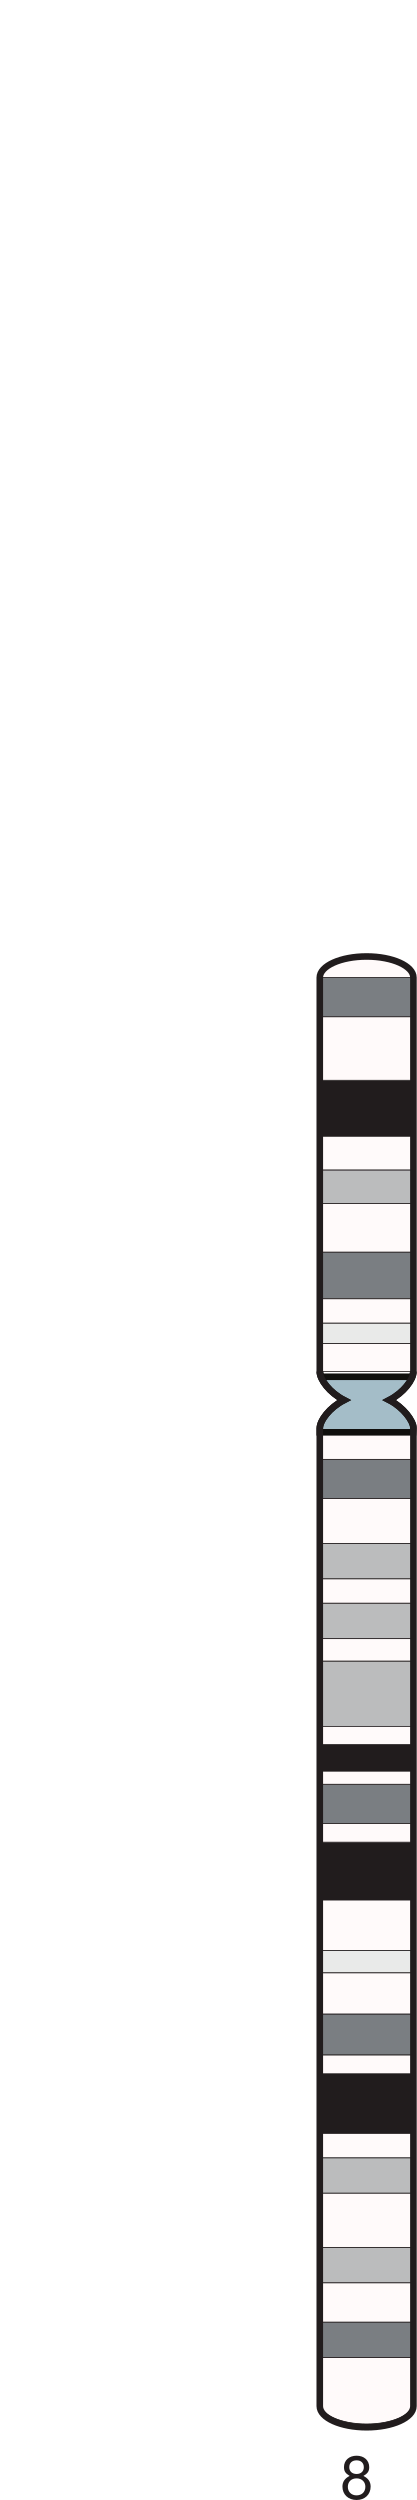
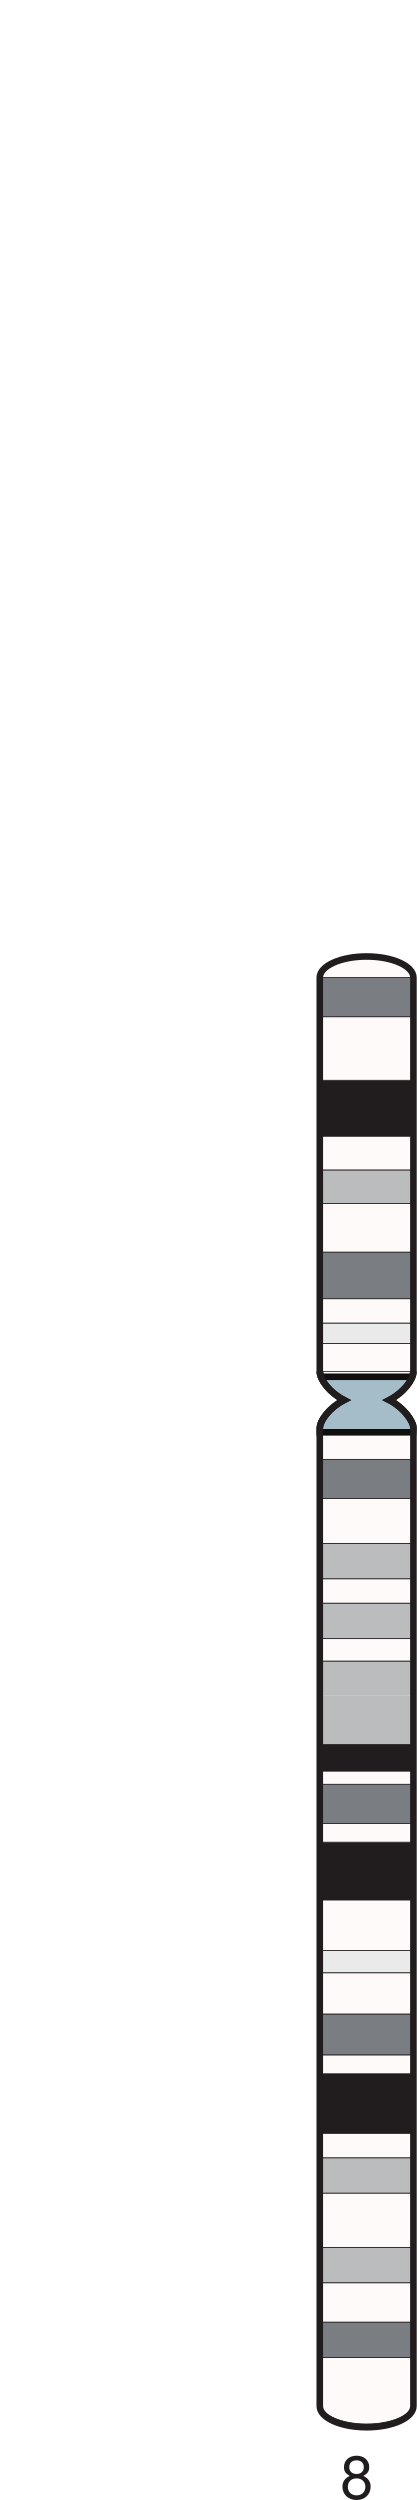
<svg xmlns="http://www.w3.org/2000/svg" contentScriptType="text/ecmascript" zoomAndPan="magnify" contentStyleType="text/css" preserveAspectRatio="xMidYMid meet" version="1.0">
  <g id="chromosome8" title="Chromosome 8">
    <path style="fill:#211c1d;fill-opacity:1;fill-rule:nonzero;stroke:none" id="8p22" d="m 38.796,137.891 11.379,0.0 0.0,-6.799 -11.379,-0.0 0.0,6.799 z " />
    <path style="fill:#211c1d;fill-opacity:1;fill-rule:nonzero;stroke:none" id="8q21.11" d="m 38.796,214.934 11.379,0.0 0.0,-5.438 -11.379,-0.0 0.0,5.438 z " />
    <path style="fill:#211c1d;fill-opacity:1;fill-rule:nonzero;stroke:none" id="8q21.3" d="m 38.796,230.57 11.379,0.0 0.0,-7.024 -11.379,-0.0 0.0,7.024 z " />
    <path style="fill:#211c1d;fill-opacity:1;fill-rule:nonzero;stroke:none" id="8q23.3" d="m 38.796,258.895 11.379,0.0 0.0,-7.249 -11.379,-0.0 0.0,7.249 z " />
    <path style="fill:#e9eae9;fill-opacity:1;fill-rule:nonzero;stroke:none" id="8p11.22" d="m 38.796,163.043 11.379,0.0 0.0,-2.493 -11.379,-0.0 0.0,2.493 z " />
    <path style="fill:none;stroke:#211c1d;stroke-width:0.1;stroke-linecap:butt;stroke-linejoin:miter;stroke-miterlimit:4;stroke-opacity:1;stroke-dasharray:none" id="8p11.22-o" d="m 38.796,163.043 11.379,0.0 0.0,-2.493 -11.379,-0.0 0.0,2.493 z " />
    <path style="fill:#e9eae9;fill-opacity:1;fill-rule:nonzero;stroke:none" id="8q22.2" d="m 38.796,239.405 11.379,0.0 0.0,-2.716 -11.379,-0.0 0.0,2.716 z " />
    <path style="fill:none;stroke:#211c1d;stroke-width:0.1;stroke-linecap:butt;stroke-linejoin:miter;stroke-miterlimit:4;stroke-opacity:1;stroke-dasharray:none" id="8q22.2-o" d="m 38.796,239.405 11.379,0.0 0.0,-2.716 -11.379,-0.0 0.0,2.716 z " />
    <path style="fill:#7a7e82;fill-opacity:1;fill-rule:nonzero;stroke:none" id="8p23.2" d="m 38.796,123.388 11.379,0.0 0.0,-4.76 -11.379,-0.0 0.0,4.76 z " />
    <path style="fill:none;stroke:#211c1d;stroke-width:0.1;stroke-linecap:butt;stroke-linejoin:miter;stroke-miterlimit:4;stroke-opacity:1;stroke-dasharray:none" id="8p23.2-o" d="m 38.796,123.388 11.379,0.0 0.0,-4.76 -11.379,-0.0 0.0,4.76 z " />
    <path style="fill:#7a7e82;fill-opacity:1;fill-rule:nonzero;stroke:none" id="8p12" d="m 38.796,157.605 11.379,0.0 0.0,-5.666 -11.379,-0.0 0.0,5.666 z " />
    <path style="fill:none;stroke:#211c1d;stroke-width:0.1;stroke-linecap:butt;stroke-linejoin:miter;stroke-miterlimit:4;stroke-opacity:1;stroke-dasharray:none" id="8p12-o" d="m 38.796,157.605 11.379,0.0 0.0,-5.666 -11.379,-0.0 0.0,5.666 z " />
    <path style="fill:#7a7e82;fill-opacity:1;fill-rule:nonzero;stroke:none" id="8q11.22" d="m 38.796,181.851 11.379,0.0 0.0,-4.758 -11.379,-0.0 0.0,4.758 z " />
    <path style="fill:none;stroke:#211c1d;stroke-width:0.1;stroke-linecap:butt;stroke-linejoin:miter;stroke-miterlimit:4;stroke-opacity:1;stroke-dasharray:none" id="8q11.22-o" d="m 38.796,181.851 11.379,0.0 0.0,-4.758 -11.379,-0.0 0.0,4.758 z " />
    <path style="fill:#7a7e82;fill-opacity:1;fill-rule:nonzero;stroke:none" id="8q21.13" d="m 38.796,221.279 11.379,0.0 0.0,-4.76 -11.379,-0.0 0.0,4.76 z " />
    <path style="fill:none;stroke:#211c1d;stroke-width:0.1;stroke-linecap:butt;stroke-linejoin:miter;stroke-miterlimit:4;stroke-opacity:1;stroke-dasharray:none" id="8q21.13-o" d="m 38.796,221.279 11.379,0.0 0.0,-4.76 -11.379,-0.0 0.0,4.76 z " />
    <path style="fill:#7a7e82;fill-opacity:1;fill-rule:nonzero;stroke:none" id="8q23.1" d="m 38.796,249.377 11.379,0.0 0.0,-4.985 -11.379,-0.0 0.0,4.985 z " />
    <path style="fill:none;stroke:#211c1d;stroke-width:0.1;stroke-linecap:butt;stroke-linejoin:miter;stroke-miterlimit:4;stroke-opacity:1;stroke-dasharray:none" id="8q23.1-o" d="m 38.796,249.377 11.379,0.0 0.0,-4.985 -11.379,-0.0 0.0,4.985 z " />
    <path style="fill:#7a7e82;fill-opacity:1;fill-rule:nonzero;stroke:none" id="8q24.23" d="m 38.796,286.087 11.379,0.0 0.0,-4.305 -11.379,-0.0 0.0,4.305 z " />
    <path style="fill:none;stroke:#211c1d;stroke-width:0.1;stroke-linecap:butt;stroke-linejoin:miter;stroke-miterlimit:4;stroke-opacity:1;stroke-dasharray:none" id="8q24.23-o" d="m 38.796,286.087 11.379,0.0 0.0,-4.305 -11.379,-0.0 0.0,4.305 z " />
    <path style="fill:#bbbcbd;fill-opacity:1;fill-rule:nonzero;stroke:none" id="8p21.2" d="m 38.796,146.046 11.379,0.0 0.0,-4.078 -11.379,-0.0 0.0,4.078 z " />
    <path style="fill:none;stroke:#211c1d;stroke-width:0.1;stroke-linecap:butt;stroke-linejoin:miter;stroke-miterlimit:4;stroke-opacity:1;stroke-dasharray:none" id="8p21.2-o" d="m 38.796,146.046 11.379,0.0 0.0,-4.078 -11.379,-0.0 0.0,4.078 z " />
    <path style="fill:#bbbcbd;fill-opacity:1;fill-rule:nonzero;stroke:none" id="8q12.1" d="m 38.796,191.596 11.379,0.0 0.0,-4.306 -11.379,-0.0 0.0,4.306 z " />
    <path style="fill:none;stroke:#211c1d;stroke-width:0.1;stroke-linecap:butt;stroke-linejoin:miter;stroke-miterlimit:4;stroke-opacity:1;stroke-dasharray:none" id="8q12.1-o" d="m 38.796,191.596 11.379,0.0 0.0,-4.306 -11.379,-0.0 0.0,4.306 z " />
    <path style="fill:#bbbcbd;fill-opacity:1;fill-rule:nonzero;stroke:none" id="8q12.3" d="m 38.796,198.846 11.379,0.0 0.0,-4.306 -11.379,-0.0 0.0,4.306 z " />
    <path style="fill:none;stroke:#211c1d;stroke-width:0.1;stroke-linecap:butt;stroke-linejoin:miter;stroke-miterlimit:4;stroke-opacity:1;stroke-dasharray:none" id="8q12.3-o" d="m 38.796,198.846 11.379,0.0 0.0,-4.306 -11.379,-0.0 0.0,4.306 z " />
-     <path style="fill:#bbbcbd;fill-opacity:1;fill-rule:nonzero;stroke:none" id="8q13.2" d="m 38.796,211.708 11.379,0.0 0.0,-10.142 -11.379,-0.0 0.0,10.142 z " />
+     <path style="fill:#bbbcbd;fill-opacity:1;fill-rule:nonzero;stroke:none" id="8q13.2" d="m 38.796,205.708 11.379,0.0 0.0,-4.142 -11.379,-0.0 0.0,4.142 z " />
+     <path style="fill:#bbbcbd;fill-opacity:1;fill-rule:nonzero;stroke:none" id="8q13.3" d="m 38.796,211.708 11.379,0.0 0.0,-6 -11.379,-0.0 0.0,6 z " />
    <path style="fill:none;stroke:#211c1d;stroke-width:0.1;stroke-linecap:butt;stroke-linejoin:miter;stroke-miterlimit:4;stroke-opacity:1;stroke-dasharray:none" id="8q13.2-o" d="m 38.796,211.708 11.379,0.0 0.0,-10.142 -11.379,-0.0 0.0,10.142 z " />
    <path style="fill:#bbbcbd;fill-opacity:1;fill-rule:nonzero;stroke:none" id="8q24.21" d="m 38.796,277.022 11.379,0.0 0.0,-4.304 -11.379,-0.0 0.0,4.304 z " />
    <path style="fill:none;stroke:#211c1d;stroke-width:0.1;stroke-linecap:butt;stroke-linejoin:miter;stroke-miterlimit:4;stroke-opacity:1;stroke-dasharray:none" id="8q24.21-o" d="m 38.796,277.022 11.379,0.0 0.0,-4.304 -11.379,-0.0 0.0,4.304 z " />
    <path style="fill:#bbbcbd;fill-opacity:1;fill-rule:nonzero;stroke:none" id="8q24.12" d="m 38.796,266.146 11.379,0.0 0.0,-4.305 -11.379,-0.0 0.0,4.305 z " />
    <path style="fill:none;stroke:#211c1d;stroke-width:0.1;stroke-linecap:butt;stroke-linejoin:miter;stroke-miterlimit:4;stroke-opacity:1;stroke-dasharray:none" id="8q24.12-o" d="m 38.796,266.146 11.379,0.0 0.0,-4.305 -11.379,-0.0 0.0,4.305 z " />
-     <path style="fill:#fffafa;stroke:#211c1d;stroke-width:0.1;stroke-linecap:butt;stroke-linejoin:miter;stroke-miterlimit:4;stroke-opacity:1;stroke-dasharray:none" id="8q12.1-1" d="m 38.796,187.29 11.379,0.0 0,-5.439 -11.379,-0.0 0,5.439 z " />
-     <path style="fill:#fffafa;stroke:#211c1d;stroke-width:0.1;stroke-linecap:butt;stroke-linejoin:miter;stroke-miterlimit:4;stroke-opacity:1;stroke-dasharray:none" id="8q21.13-1" d="m 38.796,216.519 11.379,0.0 0,-1.585 -11.379,-0.0 0,1.585 z " />
-     <path style="fill:#fffafa;stroke:#211c1d;stroke-width:0.1;stroke-linecap:butt;stroke-linejoin:miter;stroke-miterlimit:4;stroke-opacity:1;stroke-dasharray:none" id="8q24.23-1" d="m 38.796,281.783 11.379,0.0 0,-4.76 -11.379,-0.0 0,4.76 z " />
-     <path style="fill:#fffafa;stroke:#211c1d;stroke-width:0.1;stroke-linecap:butt;stroke-linejoin:miter;stroke-miterlimit:4;stroke-opacity:1;stroke-dasharray:none" id="8p12-1" d="m 38.796,160.55 11.379,0.0 0,-2.945 -11.379,-0.0 0,2.945 z " />
-     <path style="fill:#fffafa;stroke:#211c1d;stroke-width:0.1;stroke-linecap:butt;stroke-linejoin:miter;stroke-miterlimit:4;stroke-opacity:1;stroke-dasharray:none" id="8q11.22-1" d="m 38.796,177.093 11.379,0.0 0,-3.285 -11.379,-0.0 0,3.285 z " />
-     <path style="fill:#fffafa;stroke:#211c1d;stroke-width:0.1;stroke-linecap:butt;stroke-linejoin:miter;stroke-miterlimit:4;stroke-opacity:1;stroke-dasharray:none" id="8q23.3-1" d="m 38.796,251.646 11.379,0.0 0,-2.269 -11.379,-0.0 0,2.269 z " />
-     <path style="fill:#fffafa;stroke:#211c1d;stroke-width:0.1;stroke-linecap:butt;stroke-linejoin:miter;stroke-miterlimit:4;stroke-opacity:1;stroke-dasharray:none" id="8p22-1" d="m 38.796,141.968 11.379,0.0 0,-4.077 -11.379,-0.0 0,4.077 z " />
-     <path style="fill:#fffafa;stroke:#211c1d;stroke-width:0.1;stroke-linecap:butt;stroke-linejoin:miter;stroke-miterlimit:4;stroke-opacity:1;stroke-dasharray:none" id="8p21.2-1" d="m 38.796,151.939 11.379,0.0 0,-5.893 -11.379,-0.0 0,5.893 z " />
-     <path style="fill:#fffafa;stroke:#211c1d;stroke-width:0.1;stroke-linecap:butt;stroke-linejoin:miter;stroke-miterlimit:4;stroke-opacity:1;stroke-dasharray:none" id="8q24.12-1" d="m 38.796,261.841 11.379,0.0 0,-2.946 -11.379,-0.0 0,2.946 z " />
-     <path style="fill:#fffafa;stroke:#211c1d;stroke-width:0.1;stroke-linecap:butt;stroke-linejoin:miter;stroke-miterlimit:4;stroke-opacity:1;stroke-dasharray:none" id="8q21.3-1" d="m 38.796,223.546 11.379,0.0 0,-2.267 -11.379,-0.0 0,2.267 z " />
-     <path style="fill:#fffafa;stroke:#211c1d;stroke-width:0.1;stroke-linecap:butt;stroke-linejoin:miter;stroke-miterlimit:4;stroke-opacity:1;stroke-dasharray:none" id="8q24.21-1" d="m 38.796,272.719 11.379,0.0 0,-6.572 -11.379,-0.0 0,6.572 z " />
-     <path style="fill:#fffafa;stroke:#211c1d;stroke-width:0.1;stroke-linecap:butt;stroke-linejoin:miter;stroke-miterlimit:4;stroke-opacity:1;stroke-dasharray:none" id="8q13.2-1" d="m 38.796,201.566 11.379,0.0 0,-2.721 -11.379,-0.0 0,2.721 z " />
-     <path style="fill:#fffafa;stroke:#211c1d;stroke-width:0.1;stroke-linecap:butt;stroke-linejoin:miter;stroke-miterlimit:4;stroke-opacity:1;stroke-dasharray:none" id="8q23.1-1" d="m 38.796,244.393 11.379,0.0 0,-4.987 -11.379,-0.0 0,4.987 z " />
-     <path style="fill:#fffafa;stroke:#211c1d;stroke-width:0.1;stroke-linecap:butt;stroke-linejoin:miter;stroke-miterlimit:4;stroke-opacity:1;stroke-dasharray:none" id="8q22.2-1" d="m 38.796,236.689 11.379,0.0 0,-6.12 -11.379,-0.0 0,6.12 z " />
-     <path style="fill:#fffafa;stroke:#211c1d;stroke-width:0.1;stroke-linecap:butt;stroke-linejoin:miter;stroke-miterlimit:4;stroke-opacity:1;stroke-dasharray:none" id="bottom" d="m 38.796,286.087 0.0,5.5 c 0.0,1.418 2.543,2.564 5.682,2.564 3.137,0.0 5.68,-1.147 5.68,-2.564 l 0.0,-5.5 -11.379,-0.0 z" />
-     <path style="fill:#fffafa;stroke:#211c1d;stroke-width:0.1;stroke-linecap:butt;stroke-linejoin:miter;stroke-miterlimit:4;stroke-opacity:1;stroke-dasharray:none" id="8q12.3-1" d="m 38.796,194.54 11.379,0.0 0,-2.944 -11.379,-0.0 0,2.944 z " />
-     <path style="fill:#fffafa;stroke:#211c1d;stroke-width:0.1;stroke-linecap:butt;stroke-linejoin:miter;stroke-miterlimit:4;stroke-opacity:1;stroke-dasharray:none" id="8p23.2-1" d="m 38.796,131.092 11.379,0.0 0,-7.704 -11.379,-0.0 0,7.704 z " />
-     <path style="fill:#fffafa;stroke:#211c1d;stroke-width:0.1;stroke-linecap:butt;stroke-linejoin:miter;stroke-miterlimit:4;stroke-opacity:1;stroke-dasharray:none" id="8p11.22-1" d="m 38.796,166.442 11.379,0.0 0,-3.4 -11.379,-0.0 0,3.4 z " />
-     <path style="fill:#fffafa;stroke:#211c1d;stroke-width:0.1;stroke-linecap:butt;stroke-linejoin:miter;stroke-miterlimit:4;stroke-opacity:1;stroke-dasharray:none" id="8q21.11-1" d="m 38.796,209.496 11.379,0.0 0,2.212 -11.379,-0.0 0,-2.212 z " />
-     <path style="fill:#fffafa;stroke:#211c1d;stroke-width:0.1;stroke-linecap:butt;stroke-linejoin:miter;stroke-miterlimit:4;stroke-opacity:1;stroke-dasharray:none" id="top" d="m 38.796,118.628 11.379,0.0 c 0.0,-1.414 -2.543,-2.561 -5.68,-2.561 -3.139,-0.0 -5.682,1.147 -5.682,2.561 z" />
+     <path style="fill:#fffafa;stroke:#211c1d;stroke-width:0.1;stroke-linecap:butt;stroke-linejoin:miter;stroke-miterlimit:4;stroke-opacity:1;stroke-dasharray:none" id="8q11.23" d="m 38.796,187.29 11.379,0.0 0,-5.439 -11.379,-0.0 0,5.439 z " />
+     <path style="fill:#fffafa;stroke:#211c1d;stroke-width:0.1;stroke-linecap:butt;stroke-linejoin:miter;stroke-miterlimit:4;stroke-opacity:1;stroke-dasharray:none" id="8q21.12" d="m 38.796,216.519 11.379,0.0 0,-1.585 -11.379,-0.0 0,1.585 z " />
+     <path style="fill:#fffafa;stroke:#211c1d;stroke-width:0.1;stroke-linecap:butt;stroke-linejoin:miter;stroke-miterlimit:4;stroke-opacity:1;stroke-dasharray:none" id="8q24.22" d="m 38.796,281.783 11.379,0.0 0,-4.76 -11.379,-0.0 0,4.76 z " />
+     <path style="fill:#fffafa;stroke:#211c1d;stroke-width:0.1;stroke-linecap:butt;stroke-linejoin:miter;stroke-miterlimit:4;stroke-opacity:1;stroke-dasharray:none" id="8p11.23" d="m 38.796,160.55 11.379,0.0 0,-2.945 -11.379,-0.0 0,2.945 z " />
+     <path style="fill:#fffafa;stroke:#211c1d;stroke-width:0.1;stroke-linecap:butt;stroke-linejoin:miter;stroke-miterlimit:4;stroke-opacity:1;stroke-dasharray:none" id="8q11.21" d="m 38.796,177.093 11.379,0.0 0,-3.285 -11.379,-0.0 0,3.285 z " />
+     <path style="fill:#fffafa;stroke:#211c1d;stroke-width:0.1;stroke-linecap:butt;stroke-linejoin:miter;stroke-miterlimit:4;stroke-opacity:1;stroke-dasharray:none" id="8q23.2" d="m 38.796,251.646 11.379,0.0 0,-2.269 -11.379,-0.0 0,2.269 z " />
+     <path style="fill:#fffafa;stroke:#211c1d;stroke-width:0.1;stroke-linecap:butt;stroke-linejoin:miter;stroke-miterlimit:4;stroke-opacity:1;stroke-dasharray:none" id="8p21.3" d="m 38.796,141.968 11.379,0.0 0,-4.077 -11.379,-0.0 0,4.077 z " />
+     <path style="fill:#fffafa;stroke:#211c1d;stroke-width:0.1;stroke-linecap:butt;stroke-linejoin:miter;stroke-miterlimit:4;stroke-opacity:1;stroke-dasharray:none" id="8p21.1" d="m 38.796,151.939 11.379,0.0 0,-5.893 -11.379,-0.0 0,5.893 z " />
+     <path style="fill:#fffafa;stroke:#211c1d;stroke-width:0.1;stroke-linecap:butt;stroke-linejoin:miter;stroke-miterlimit:4;stroke-opacity:1;stroke-dasharray:none" id="8q24.11" d="m 38.796,261.841 11.379,0.0 0,-2.946 -11.379,-0.0 0,2.946 z " />
+     <path style="fill:#fffafa;stroke:#211c1d;stroke-width:0.1;stroke-linecap:butt;stroke-linejoin:miter;stroke-miterlimit:4;stroke-opacity:1;stroke-dasharray:none" id="8q21.2" d="m 38.796,223.546 11.379,0.0 0,-2.267 -11.379,-0.0 0,2.267 z " />
+     <path style="fill:#fffafa;stroke:#211c1d;stroke-width:0.1;stroke-linecap:butt;stroke-linejoin:miter;stroke-miterlimit:4;stroke-opacity:1;stroke-dasharray:none" id="8q24.13" d="m 38.796,272.719 11.379,0.0 0,-6.572 -11.379,-0.0 0,6.572 z " />
+     <path style="fill:#fffafa;stroke:#211c1d;stroke-width:0.1;stroke-linecap:butt;stroke-linejoin:miter;stroke-miterlimit:4;stroke-opacity:1;stroke-dasharray:none" id="8q13.1" d="m 38.796,201.566 11.379,0.0 0,-2.721 -11.379,-0.0 0,2.721 z " />
+     <path style="fill:#fffafa;stroke:#211c1d;stroke-width:0.1;stroke-linecap:butt;stroke-linejoin:miter;stroke-miterlimit:4;stroke-opacity:1;stroke-dasharray:none" id="8q22.3" d="m 38.796,244.393 11.379,0.0 0,-4.987 -11.379,-0.0 0,4.987 z " />
+     <path style="fill:#fffafa;stroke:#211c1d;stroke-width:0.1;stroke-linecap:butt;stroke-linejoin:miter;stroke-miterlimit:4;stroke-opacity:1;stroke-dasharray:none" id="8q22.1" d="m 38.796,236.689 11.379,0.0 0,-6.12 -11.379,-0.0 0,6.12 z " />
+     <path style="fill:#fffafa;stroke:#211c1d;stroke-width:0.1;stroke-linecap:butt;stroke-linejoin:miter;stroke-miterlimit:4;stroke-opacity:1;stroke-dasharray:none" id="8q24.3" d="m 38.796,286.087 0.0,5.5 c 0.0,1.418 2.543,2.564 5.682,2.564 3.137,0.0 5.68,-1.147 5.68,-2.564 l 0.0,-5.5 -11.379,-0.0 z" />
+     <path style="fill:#fffafa;stroke:#211c1d;stroke-width:0.1;stroke-linecap:butt;stroke-linejoin:miter;stroke-miterlimit:4;stroke-opacity:1;stroke-dasharray:none" id="8q12.2" d="m 38.796,194.54 11.379,0.0 0,-2.944 -11.379,-0.0 0,2.944 z " />
+     <path style="fill:#fffafa;stroke:#211c1d;stroke-width:0.1;stroke-linecap:butt;stroke-linejoin:miter;stroke-miterlimit:4;stroke-opacity:1;stroke-dasharray:none" id="8p23.1" d="m 38.796,131.092 11.379,0.0 0,-7.704 -11.379,-0.0 0,7.704 z " />
+     <path style="fill:#fffafa;stroke:#211c1d;stroke-width:0.1;stroke-linecap:butt;stroke-linejoin:miter;stroke-miterlimit:4;stroke-opacity:1;stroke-dasharray:none" id="8p11.21" d="m 38.796,166.442 11.379,0.0 0,-3.4 -11.379,-0.0 0,3.4 z " />
+     <path style="fill:#fffafa;stroke:#211c1d;stroke-width:0.1;stroke-linecap:butt;stroke-linejoin:miter;stroke-miterlimit:4;stroke-opacity:1;stroke-dasharray:none" id="8p23.3" d="m 38.796,118.628 11.379,0.0 c 0.0,-1.414 -2.543,-2.561 -5.68,-2.561 -3.139,-0.0 -5.682,1.147 -5.682,2.561 z" />
    <path style="fill:#a4bdc8;fill-opacity:1;fill-rule:nonzero;stroke:none" id="centromere8-f" d="m 50.136,173.808 0.03,-0.454 c 0.0,-0.965 -1.178,-2.549 -2.921,-3.455 1.743,-0.907 2.921,-2.491 2.921,-3.456 l -0.155,0.624 -11.021,-0.0 -0.186,-0.624 c 0.0,0.965 1.187,2.55 2.939,3.456 -1.752,0.904 -2.939,2.487 -2.939,3.455 l 0.0,0.454 11.331,0.0 " />
    <path style="fill:none;stroke:#100f0d;stroke-width:0.8;stroke-linecap:butt;stroke-linejoin:miter;stroke-miterlimit:4;stroke-opacity:1;stroke-dasharray:none" id="centromere8-o" d="m 50.136,173.808 0.03,-0.454 c 0.0,-0.965 -1.178,-2.549 -2.921,-3.455 1.743,-0.907 2.921,-2.491 2.921,-3.456 l -0.155,0.624 -11.021,-0.0 -0.186,-0.624 c 0.0,0.965 1.187,2.55 2.939,3.456 -1.752,0.904 -2.939,2.487 -2.939,3.455 l 0.0,0.454 11.331,0.0 z " />
    <path style="fill:none;stroke:#211c1d;stroke-width:0.8;stroke-linecap:butt;stroke-linejoin:miter;stroke-miterlimit:4;stroke-opacity:1;stroke-dasharray:none" id="outline8" d="m 41.744,169.899 c -1.752,0.904 -2.939,2.459 -2.939,3.426 l 0.0,118.655 c 0.0,1.418 2.543,2.564 5.682,2.564 3.137,0.0 5.68,-1.147 5.68,-2.564 l 0.0,-118.796 c 0.0,-0.663 -1.178,-2.379 -2.921,-3.285 1.743,-0.907 2.921,-2.491 2.921,-3.456 l 0.0,-47.815 c 0.0,-1.414 -2.543,-2.561 -5.68,-2.561 -3.139,-0.0 -5.682,1.147 -5.682,2.561 l 0.0,47.815 c 0.0,0.965 1.187,2.55 2.939,3.456 z " />
    <path style="fill:none;stroke:#231f20;stroke-width:0.8;stroke-linecap:butt;stroke-linejoin:miter;stroke-miterlimit:4;stroke-opacity:1;stroke-dasharray:none;display:none" id="centre8" d="M 41.346,169.935 0.0,169.935 " />
    <text>
      <tspan x="41.291" y="303.198" id="label8" style="font-size:7.195px;font-variant:normal;font-weight:normal;writing-mode:lr-tb;fill:#211c1d;fill-opacity:1;fill-rule:nonzero;stroke:none;font-family:Helvetica;-inkscape-font-specification:Helvetica">8</tspan>
    </text>
  </g>
</svg>
